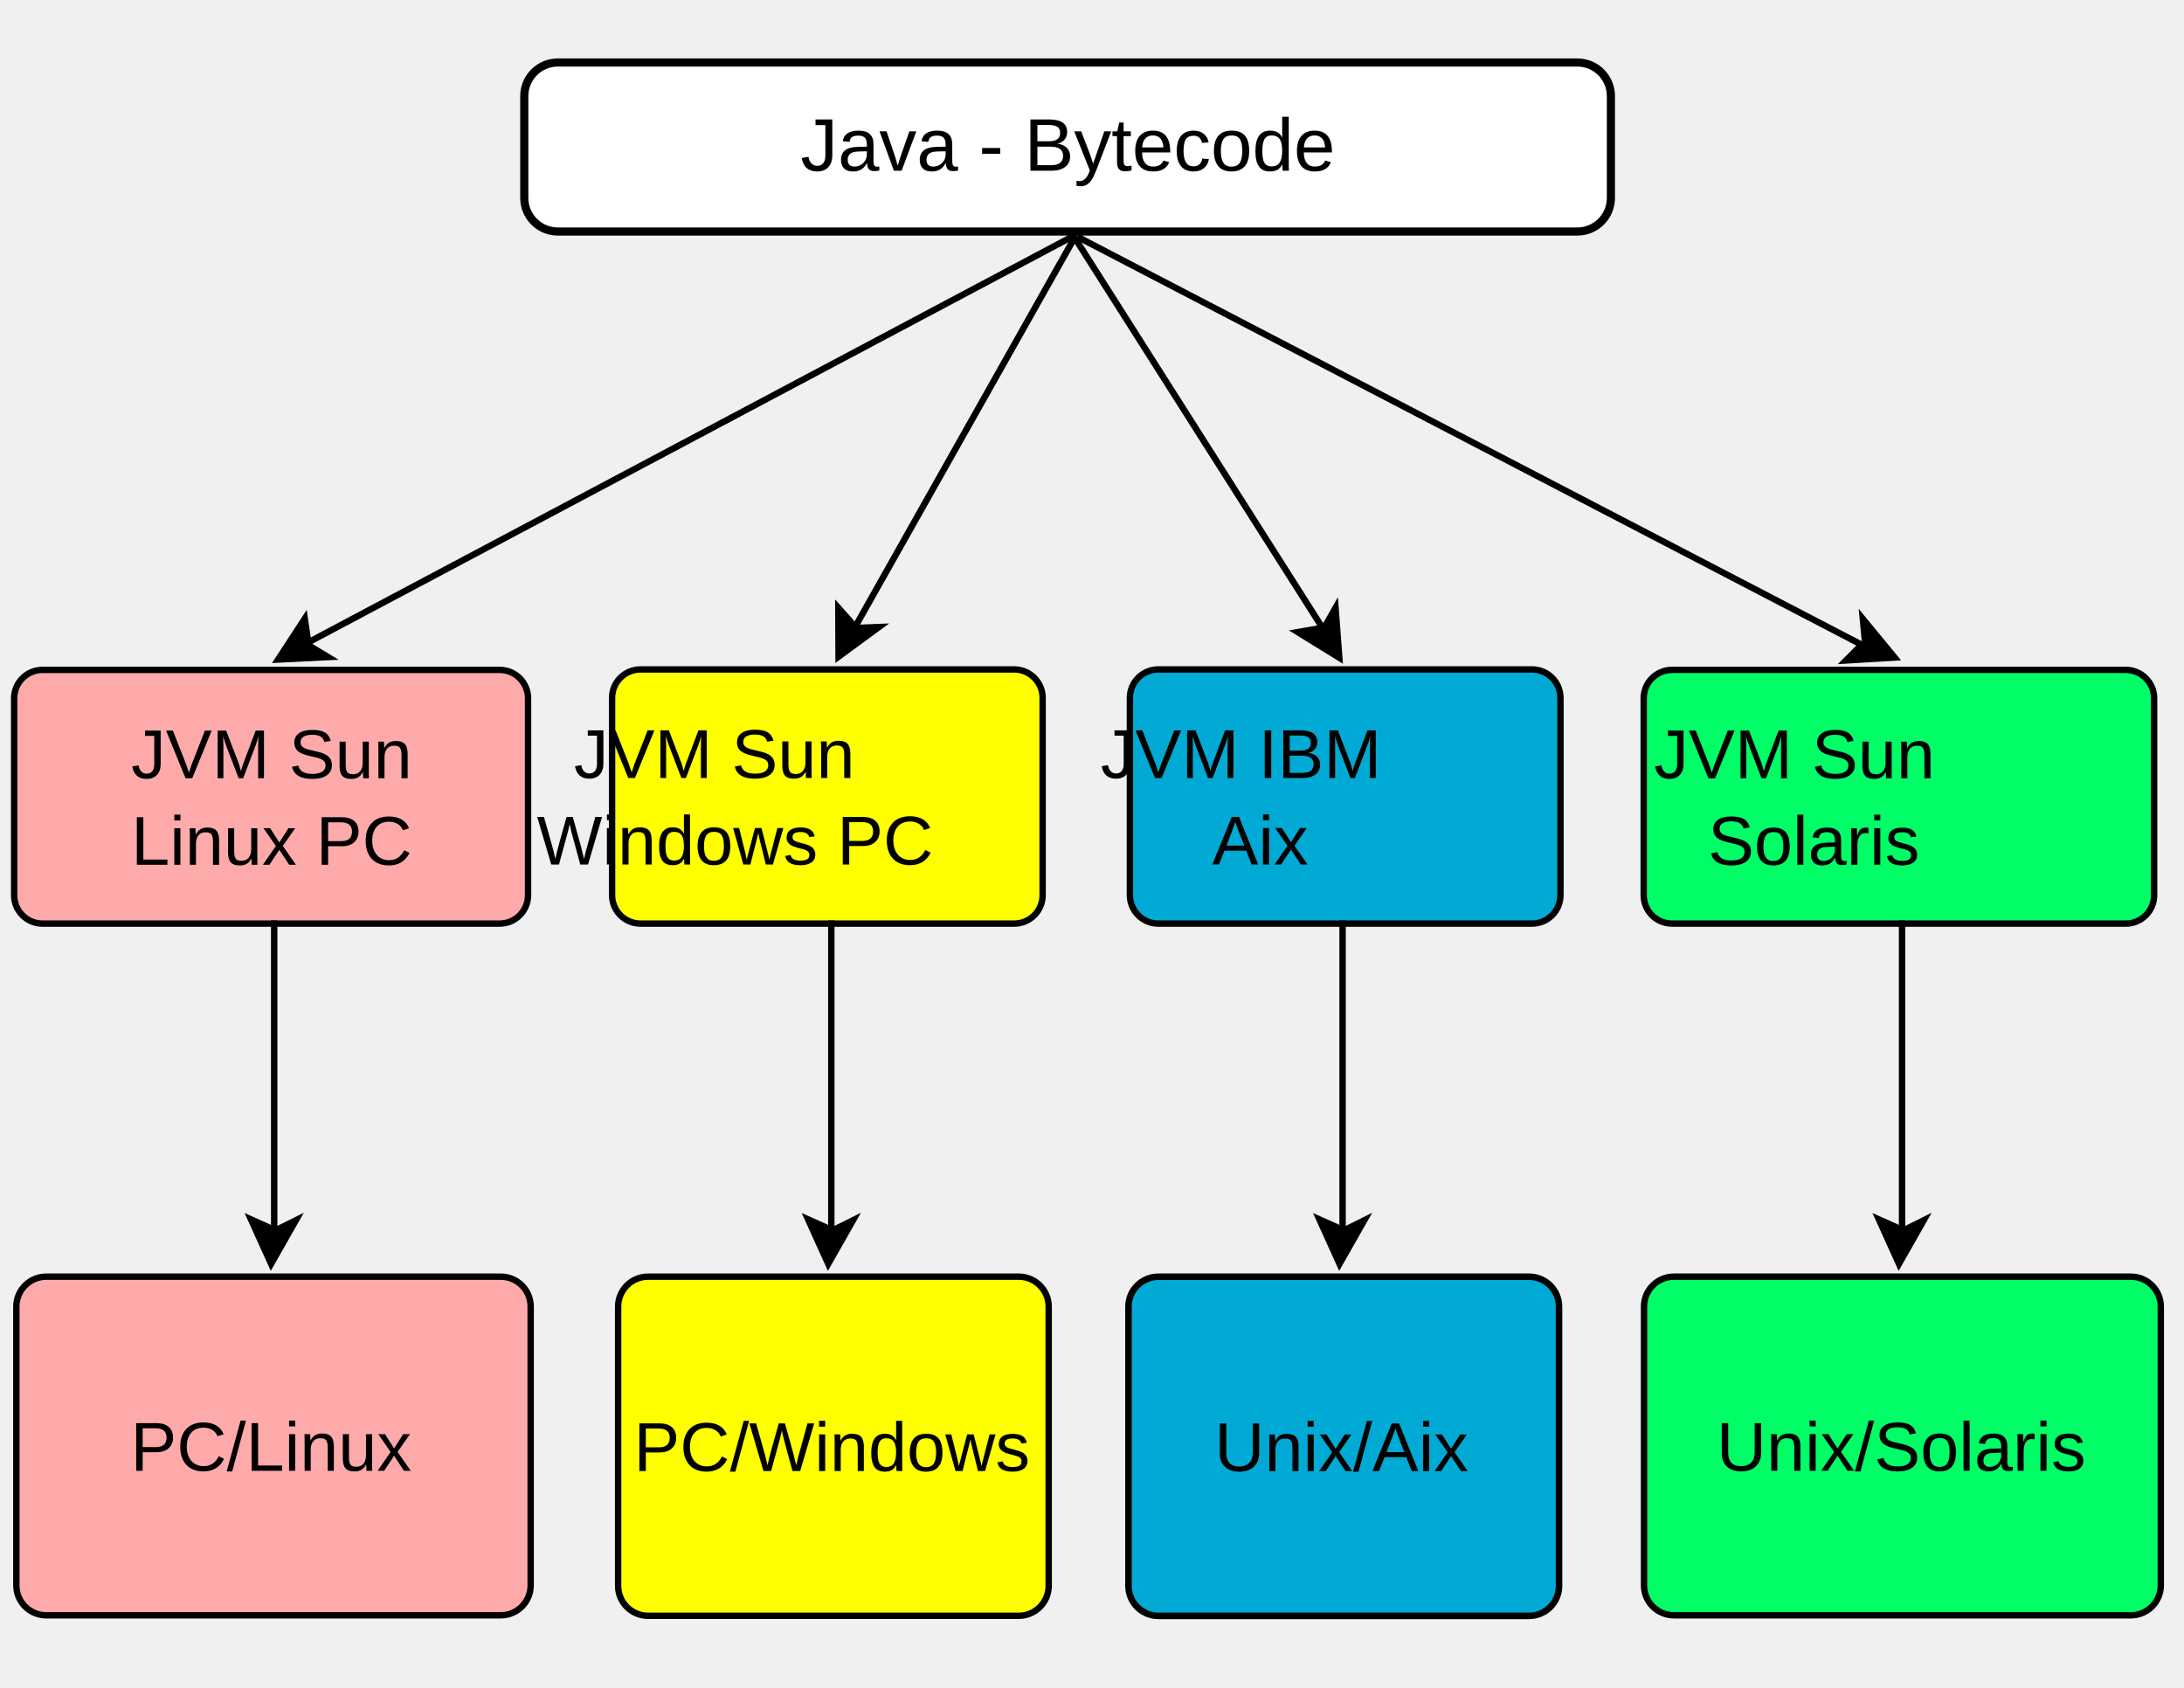
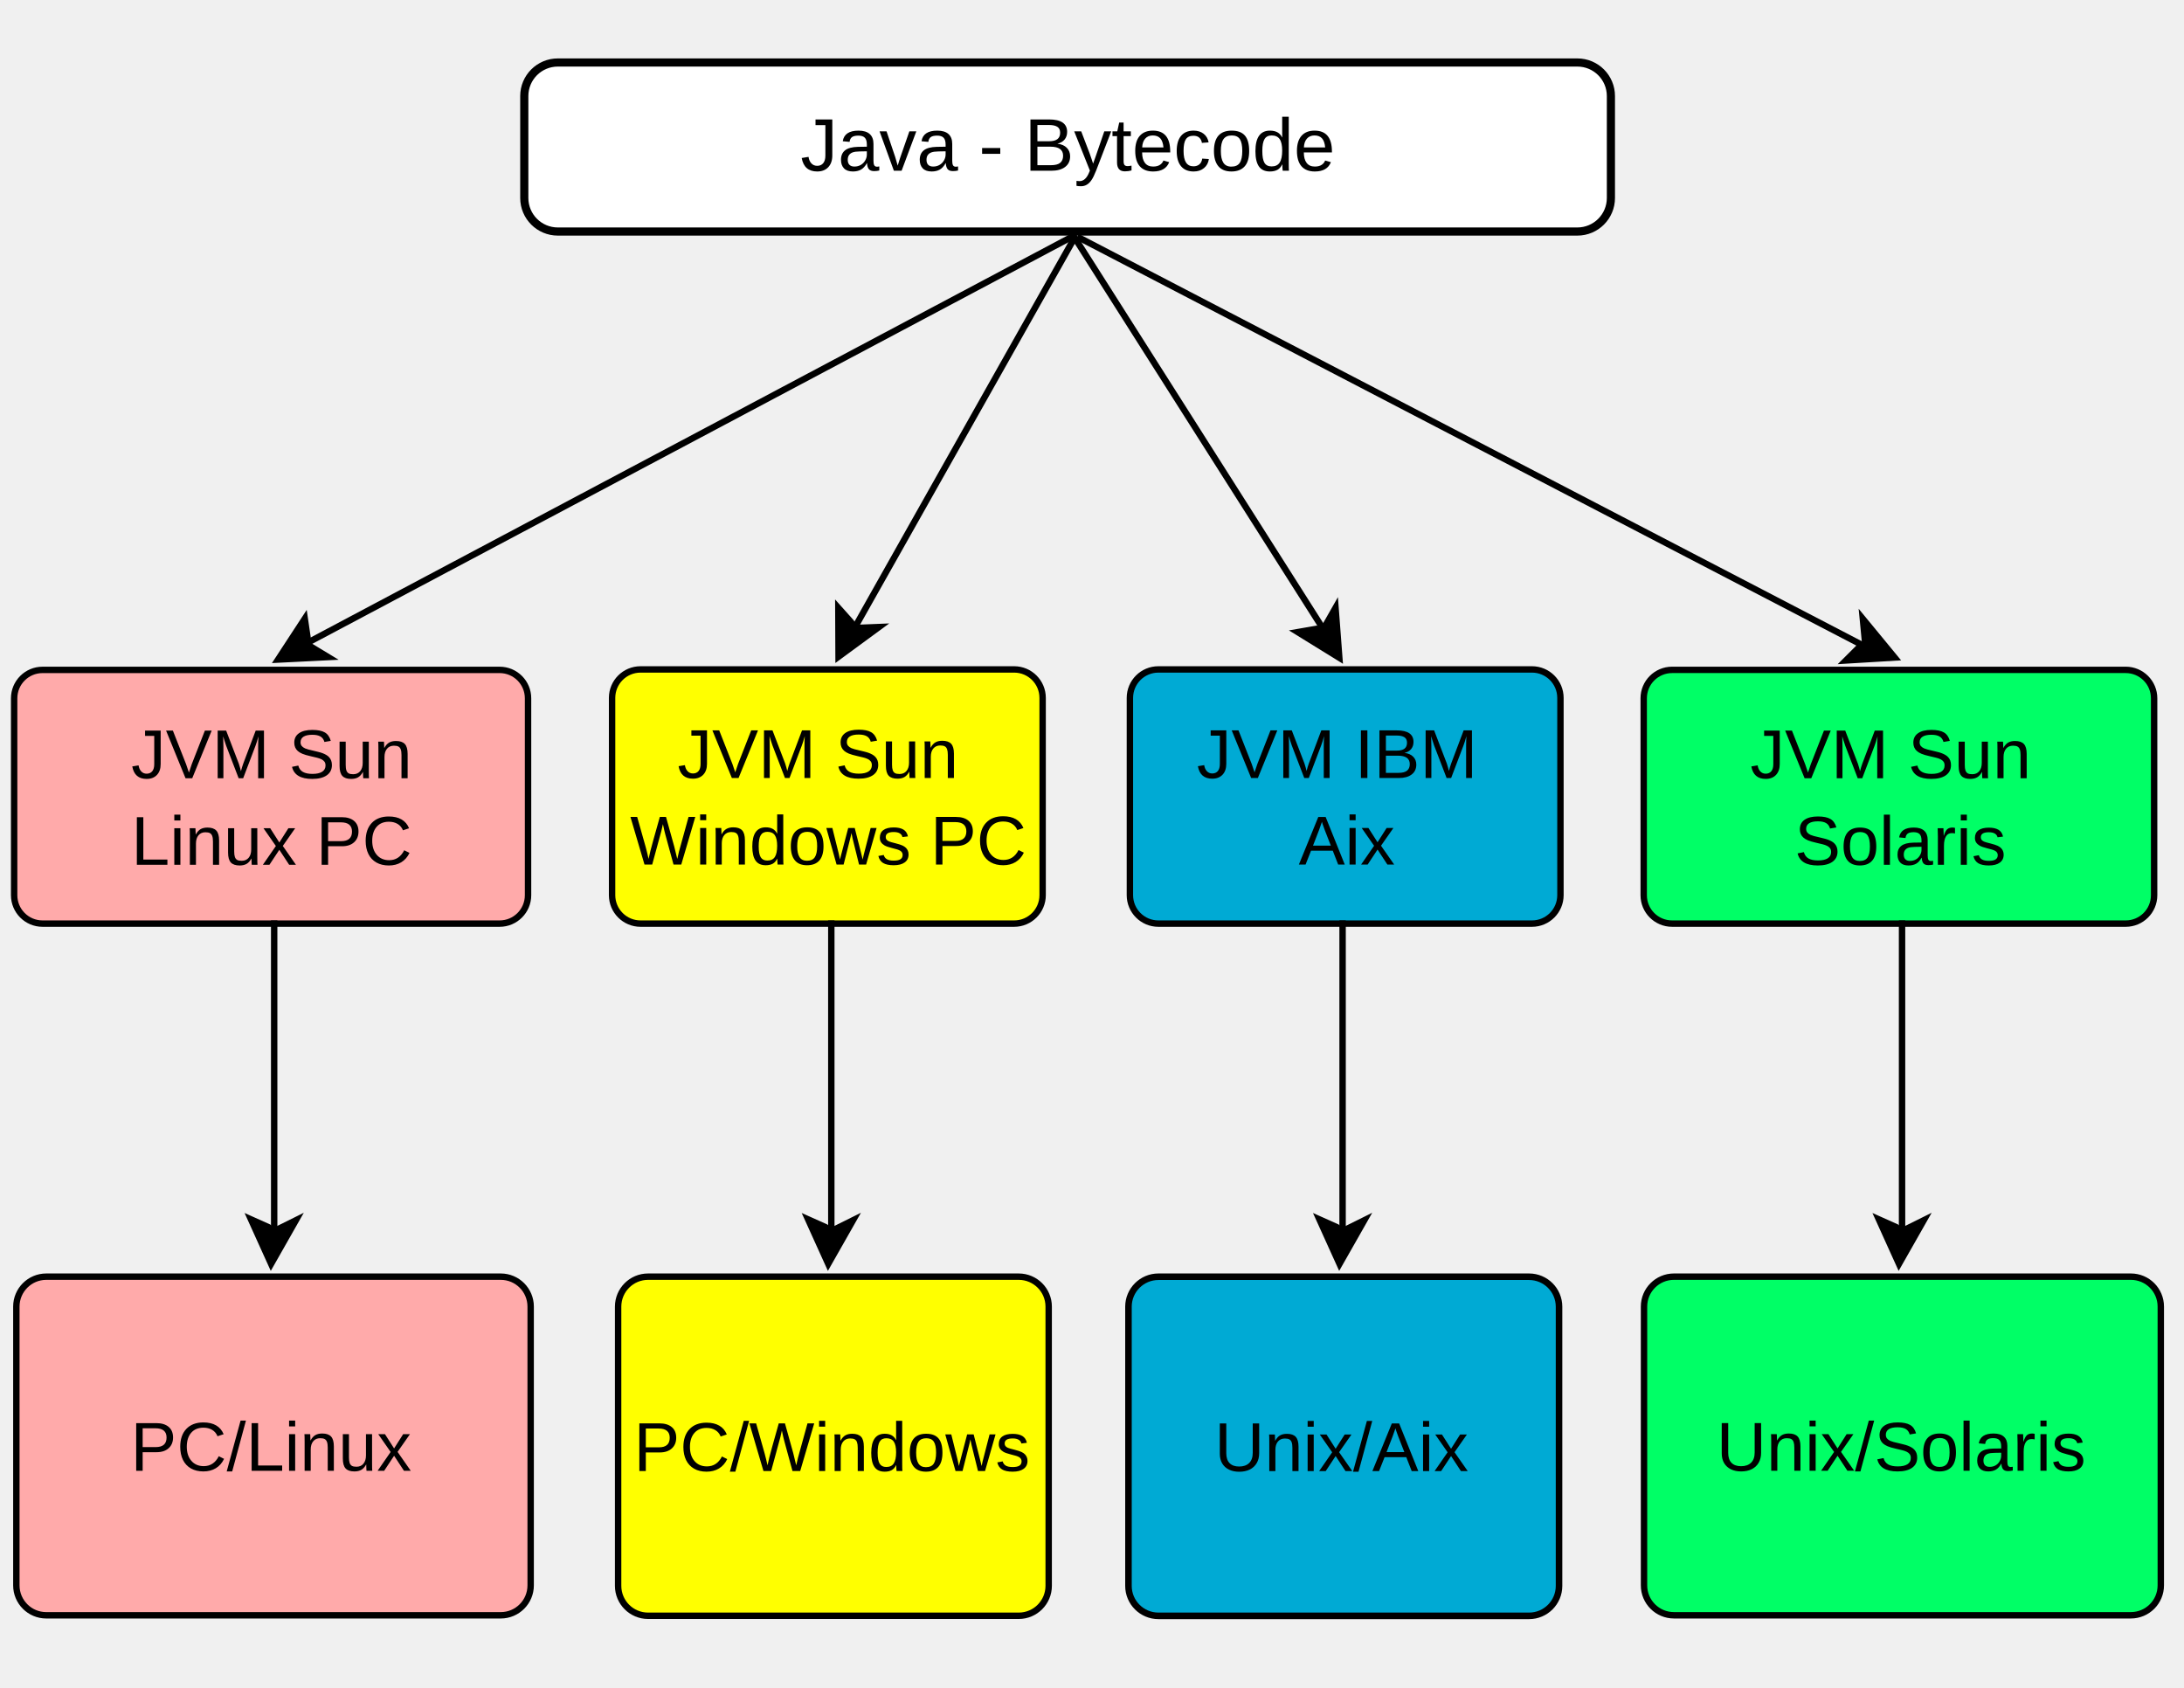
- <svg xmlns="http://www.w3.org/2000/svg" width="11in" height="8.5in" viewBox="0 0 990 765" id="svg2" version="1.1">
-   <defs id="defs4" />
-   <g id="layer1" transform="translate(0,-287.3622)">
-     <text xml:space="preserve" style="font-style:normal;font-variant:normal;font-weight:normal;font-stretch:normal;font-size:35px;line-height:125%;font-family:'Edo SZ';-inkscape-font-specification:'Edo SZ';letter-spacing:0px;word-spacing:0px;fill:#000000;fill-opacity:1;stroke:none;stroke-width:1px;stroke-linecap:butt;stroke-linejoin:miter;stroke-opacity:1" x="785.883" y="255.34" id="text4162">
-       <tspan id="tspan4164" x="785.883" y="255.34" />
+ <svg xmlns="http://www.w3.org/2000/svg" height="8.5in" viewBox="0 0 990 765" width="11in">
+   <g transform="translate(0 -287.3622)">
+     <text x="785.883" y="255.34">
+       <tspan x="785.883" y="255.34" />
    </text>
-     <text xml:space="preserve" style="font-style:normal;font-variant:normal;font-weight:normal;font-stretch:normal;font-size:35px;line-height:125%;font-family:'Edo SZ';-inkscape-font-specification:'Edo SZ';letter-spacing:0px;word-spacing:0px;fill:#000000;fill-opacity:1;stroke:none;stroke-width:1px;stroke-linecap:butt;stroke-linejoin:miter;stroke-opacity:1" x="222.807" y="564.643" id="text4212">
-       <tspan id="tspan4214" x="222.807" y="564.643" />
+     <text x="222.807" y="564.643">
+       <tspan x="222.807" y="564.643" />
    </text>
-     <g id="g4516" transform="matrix(0.9657818,0,0,0.9657818,-999.3574,16.10121)">
-       <rect ry="15.749" y="310.2" x="1280.839" height="79.331" width="510.02" id="rect4160" style="opacity:1;fill:#ffffff;fill-opacity:1;stroke:#000000;stroke-width:3.826;stroke-linecap:round;stroke-linejoin:miter;stroke-miterlimit:4;stroke-dasharray:none;stroke-dashoffset:0;stroke-opacity:1" />
-       <text id="text4170" y="361.004" x="1410.505" style="font-style:normal;font-variant:normal;font-weight:normal;font-stretch:normal;font-size:35px;line-height:125%;font-family:'Edo SZ';-inkscape-font-specification:'Edo SZ';letter-spacing:0px;word-spacing:0px;fill:#000000;fill-opacity:1;stroke:none;stroke-width:1px;stroke-linecap:butt;stroke-linejoin:miter;stroke-opacity:1" xml:space="preserve">
-         <tspan style="font-style:normal;font-variant:normal;font-weight:normal;font-stretch:normal;font-family:Arial;-inkscape-font-specification:Arial" y="361.004" x="1410.505" id="tspan4172">Java - Bytecode</tspan>
+     <g transform="matrix(.9657818 0 0 .9657818 -999.3574 16.10121)">
+       <rect fill="#fff" height="79.331" ry="15.749" stroke="#000" stroke-linecap="round" stroke-width="3.826" width="510.02" x="1280.839" y="310.2" />
+       <text font-family="Edo SZ" font-size="35" letter-spacing="0" word-spacing="0" x="1410.505" y="361.004">
+         <tspan font-family="Arial" x="1410.505" y="361.004">Java - Bytecode</tspan>
      </text>
-       <path id="path4180" d="M 1538.742,391.542 1179.834,582.135 Z" style="fill:none;fill-rule:evenodd;stroke:#000000;stroke-width:3;stroke-linecap:butt;stroke-linejoin:miter;stroke-miterlimit:4;stroke-dasharray:none;stroke-opacity:1" />
-       <path id="path4182" d="M 1540.398,391.96 1909.206,583.79 Z" style="fill:none;fill-rule:evenodd;stroke:#000000;stroke-width:3;stroke-linecap:butt;stroke-linejoin:miter;stroke-miterlimit:4;stroke-dasharray:none;stroke-opacity:1" />
-       <path id="path4184" d="M 1544.512,394.419 Z" style="fill:none;fill-rule:evenodd;stroke:#000000;stroke-width:3;stroke-linecap:butt;stroke-linejoin:miter;stroke-miterlimit:4;stroke-dasharray:none;stroke-opacity:1" />
-       <path id="path4186" d="m 1435.184,576.766 103.959,-184.404 116.336,183.167 0,0" style="fill:none;fill-rule:evenodd;stroke:#000000;stroke-width:3;stroke-linecap:butt;stroke-linejoin:miter;stroke-miterlimit:4;stroke-dasharray:none;stroke-opacity:1" />
-       <path id="path4188" d="m 1163.351,591.505 15.072,-23.035 1.706,11.659 -0.284,2.559 12.228,7.394 z" style="fill:#000000;fill-rule:evenodd;stroke:#000000;stroke-width:1px;stroke-linecap:butt;stroke-linejoin:miter;stroke-opacity:1" />
-       <path style="fill:#000000;fill-rule:evenodd;stroke:#000000;stroke-width:1px;stroke-linecap:butt;stroke-linejoin:miter;stroke-opacity:1" d="m 1427.35,591.03 -0.121,-27.527 7.85,8.788 1.173,2.292 14.278,-0.571 z" id="path4190" />
-       <path id="path4192" d="m 1926.067,590.341 -27.478,1.647 8.339,-8.326 2.224,-1.299 -1.362,-14.225 z" style="fill:#000000;fill-rule:evenodd;stroke:#000000;stroke-width:1px;stroke-linecap:butt;stroke-linejoin:miter;stroke-opacity:1" />
-       <path style="fill:#000000;fill-rule:evenodd;stroke:#000000;stroke-width:1px;stroke-linecap:butt;stroke-linejoin:miter;stroke-opacity:1" d="m 1664.529,591.447 -23.419,-14.467 11.611,-2.009 2.566,0.218 7.073,-12.417 z" id="path4194" />
-       <g transform="translate(451.76,-909.537)" id="g4428">
-         <rect style="opacity:1;fill:#00ff66;fill-opacity:1;stroke:#000000;stroke-width:3;stroke-linecap:round;stroke-linejoin:miter;stroke-miterlimit:4;stroke-dasharray:none;stroke-dashoffset:0;stroke-opacity:1" id="rect4196" width="239.574" height="119.082" x="1354.488" y="1504.781" ry="13.336" />
-         <text xml:space="preserve" style="font-style:normal;font-variant:normal;font-weight:normal;font-stretch:normal;font-size:32.5px;line-height:125%;font-family:Arial;-inkscape-font-specification:Arial;text-align:center;letter-spacing:0px;word-spacing:0px;text-anchor:middle;fill:#000000;fill-opacity:1;stroke:none;stroke-width:1px;stroke-linecap:butt;stroke-linejoin:miter;stroke-opacity:1" x="1474.935" y="1555.641" id="text4206">
-           <tspan id="tspan4208" x="1474.935" y="1555.641">JVM Sun</tspan>
-           <tspan x="1474.935" y="1596.266" id="tspan4210">Solaris</tspan>
+       <g stroke="#000">
+         <path d="m1538.742 391.542-358.908 190.592z" fill="none" stroke-width="3" />
+         <path d="m1540.398 391.96 368.808 191.83z" fill="none" stroke-width="3" />
+         <path d="m1435.184 576.766 103.959-184.404 116.336 183.167" fill="none" stroke-width="3" />
+         <path d="m1163.351 591.505 15.072-23.035 1.706 11.659-.284 2.559 12.228 7.394z" fill-rule="evenodd" />
+         <path d="m1427.35 591.03-.121-27.527 7.85 8.788 1.173 2.292 14.278-.571z" fill-rule="evenodd" />
+         <path d="m1926.067 590.341-27.478 1.647 8.339-8.326 2.224-1.299-1.362-14.225z" fill-rule="evenodd" />
+         <path d="m1664.529 591.447-23.419-14.467 11.611-2.009 2.566.218 7.073-12.417z" fill-rule="evenodd" />
+       </g>
+       <g transform="translate(451.76 -909.537)">
+         <rect fill="#0f6" height="119.082" ry="13.336" stroke="#000" stroke-linecap="round" stroke-width="3" width="239.574" x="1354.488" y="1504.781" />
+         <text font-family="Arial" font-size="32.5" letter-spacing="0" text-anchor="middle" word-spacing="0" x="1474.935" y="1555.641">
+           <tspan x="1474.935" y="1555.641">JVM Sun</tspan>
+           <tspan x="1474.935" y="1596.266">Solaris</tspan>
        </text>
      </g>
-       <g transform="translate(520.6125,-907.2518)" id="g4416">
-         <rect ry="13.36" y="1502.284" x="801.439" height="119.293" width="202.08" id="rect4198" style="opacity:1;fill:#ffff00;fill-opacity:1;stroke:#000000;stroke-width:3;stroke-linecap:round;stroke-linejoin:miter;stroke-miterlimit:4;stroke-dasharray:none;stroke-dashoffset:0;stroke-opacity:1" />
-         <text id="text4216" y="1553.251" x="902.931" style="font-style:normal;font-variant:normal;font-weight:normal;font-stretch:normal;font-size:35px;line-height:125%;font-family:Arial;-inkscape-font-specification:Arial;text-align:center;letter-spacing:0px;word-spacing:0px;text-anchor:middle;fill:#000000;fill-opacity:1;stroke:none;stroke-width:1px;stroke-linecap:butt;stroke-linejoin:miter;stroke-opacity:1" xml:space="preserve">
-           <tspan y="1553.251" x="902.931" id="tspan4218" style="font-size:32.5px">JVM Sun</tspan>
-           <tspan id="tspan4220" y="1593.876" x="902.931" style="font-size:32.5px">Windows PC</tspan>
+       <g transform="translate(520.6125 -907.2518)">
+         <rect fill="#ff0" height="119.293" ry="13.36" stroke="#000" stroke-linecap="round" stroke-width="3" width="202.08" x="801.439" y="1502.284" />
+         <text font-family="Arial" font-size="35" letter-spacing="0" text-anchor="middle" word-spacing="0" x="902.931" y="1553.251">
+           <tspan font-size="32.5" x="902.931" y="1553.251">JVM Sun</tspan>
+           <tspan font-size="32.5" x="902.931" y="1593.876">Windows PC</tspan>
        </text>
      </g>
-       <g transform="translate(479.6289,-912.8211)" id="g4422">
-         <rect style="opacity:1;fill:#00aad4;fill-opacity:1;stroke:#000000;stroke-width:3;stroke-linecap:round;stroke-linejoin:miter;stroke-miterlimit:4;stroke-dasharray:none;stroke-dashoffset:0;stroke-opacity:1" id="rect4202" width="202.08" height="119.293" x="1085.462" y="1507.854" ry="13.36" />
-         <text id="text4238" y="1558.82" x="1187.281" style="font-style:normal;font-variant:normal;font-weight:normal;font-stretch:normal;font-size:32.5px;line-height:125%;font-family:Arial;-inkscape-font-specification:Arial;text-align:center;letter-spacing:0px;word-spacing:0px;text-anchor:middle;fill:#000000;fill-opacity:1;stroke:none;stroke-width:1px;stroke-linecap:butt;stroke-linejoin:miter;stroke-opacity:1" xml:space="preserve">
-           <tspan y="1558.82" x="1187.281" id="tspan4240">JVM IBM</tspan>
-           <tspan id="tspan4242" y="1599.445" x="1187.281">Aix</tspan>
+       <g transform="translate(479.6289 -912.8211)">
+         <rect fill="#00aad4" height="119.293" ry="13.36" stroke="#000" stroke-linecap="round" stroke-width="3" width="202.08" x="1085.462" y="1507.854" />
+         <text font-family="Arial" font-size="32.5" letter-spacing="0" text-anchor="middle" word-spacing="0" x="1187.281" y="1558.82">
+           <tspan x="1187.281" y="1558.82">JVM IBM</tspan>
+           <tspan x="1187.281" y="1599.445">Aix</tspan>
        </text>
      </g>
-       <g transform="translate(656.1095,-882.8496)" id="g4410">
-         <rect ry="13.335" y="1478.102" x="385.294" height="119.073" width="241.205" id="rect4204" style="opacity:1;fill:#ffaaaa;fill-opacity:1;stroke:#000000;stroke-width:3;stroke-linecap:round;stroke-linejoin:miter;stroke-miterlimit:4;stroke-dasharray:none;stroke-dashoffset:0;stroke-opacity:1" />
-         <text xml:space="preserve" style="font-style:normal;font-variant:normal;font-weight:normal;font-stretch:normal;font-size:32.5px;line-height:125%;font-family:Arial;-inkscape-font-specification:Arial;letter-spacing:0px;word-spacing:0px;fill:#000000;fill-opacity:1;stroke:none;stroke-width:1px;stroke-linecap:butt;stroke-linejoin:miter;stroke-opacity:1" x="440.223" y="1528.958" id="text4244">
-           <tspan id="tspan4246" x="440.223" y="1528.958">JVM Sun</tspan>
-           <tspan x="440.223" y="1569.583" id="tspan4248">Linux PC</tspan>
+       <g transform="translate(656.1095 -882.8496)">
+         <rect fill="#faa" height="119.073" ry="13.335" stroke="#000" stroke-linecap="round" stroke-width="3" width="241.205" x="385.294" y="1478.102" />
+         <text font-family="Arial" font-size="32.5" letter-spacing="0" word-spacing="0" x="440.223" y="1528.958">
+           <tspan x="440.223" y="1528.958">JVM Sun</tspan>
+           <tspan x="440.223" y="1569.583">Linux PC</tspan>
        </text>
      </g>
-       <g transform="translate(1368.875,-565.1163)" id="g4322">
-         <path style="fill:none;fill-rule:evenodd;stroke:#000000;stroke-width:3;stroke-linecap:butt;stroke-linejoin:miter;stroke-miterlimit:4;stroke-dasharray:none;stroke-opacity:1" d="m 558.631,1277.944 0,144.186" id="path4316" />
-         <path style="fill:#000000;fill-rule:evenodd;stroke:#000000;stroke-width:1px;stroke-linecap:butt;stroke-linejoin:miter;stroke-opacity:1" d="m 557.082,1441.32 -11.353,-25.077 10.755,4.815 2.007,1.613 12.8,-6.353 z" id="path4320" />
+       <g stroke="#000" transform="translate(1368.875 -565.1163)">
+         <path d="m558.631 1277.944v144.186" fill="none" stroke-width="3" />
+         <path d="m557.082 1441.32-11.353-25.077 10.755 4.815 2.007 1.613 12.8-6.353z" fill-rule="evenodd" />
      </g>
-       <g transform="translate(603.7553,-212.7287)" id="g4434">
-         <rect style="opacity:1;fill:#ffaaaa;fill-opacity:1;stroke:#000000;stroke-width:3;stroke-linecap:round;stroke-linejoin:miter;stroke-miterlimit:4;stroke-dasharray:none;stroke-dashoffset:0;stroke-opacity:1" id="rect4308" width="241.399" height="158.923" x="438.684" y="1092.74" ry="14.046" />
-         <text id="text4256" y="1183.833" x="492.265" style="font-style:normal;font-variant:normal;font-weight:normal;font-stretch:normal;font-size:32.5px;line-height:125%;font-family:Arial;-inkscape-font-specification:Arial;letter-spacing:0px;word-spacing:0px;fill:#000000;fill-opacity:1;stroke:none;stroke-width:1px;stroke-linecap:butt;stroke-linejoin:miter;stroke-opacity:1" xml:space="preserve">
-           <tspan id="tspan4260" y="1183.833" x="492.265">PC/Linux</tspan>
+       <g transform="translate(603.7553 -212.7287)">
+         <rect fill="#faa" height="158.923" ry="14.046" stroke="#000" stroke-linecap="round" stroke-width="3" width="241.399" x="438.684" y="1092.74" />
+         <text font-family="Arial" font-size="32.5" letter-spacing="0" word-spacing="0" x="492.265" y="1183.833">
+           <tspan x="492.265" y="1183.833">PC/Linux</tspan>
        </text>
      </g>
-       <g transform="translate(535.1506,-231.2196)" id="g4439">
-         <rect ry="14.066" y="1111.231" x="789.733" height="159.15" width="202.092" id="rect4310" style="opacity:1;fill:#ffff00;fill-opacity:1;stroke:#000000;stroke-width:3;stroke-linecap:round;stroke-linejoin:miter;stroke-miterlimit:4;stroke-dasharray:none;stroke-dashoffset:0;stroke-opacity:1" />
-         <text xml:space="preserve" style="font-style:normal;font-variant:normal;font-weight:normal;font-stretch:normal;font-size:32.5px;line-height:125%;font-family:Arial;-inkscape-font-specification:Arial;letter-spacing:0px;word-spacing:0px;fill:#000000;fill-opacity:1;stroke:none;stroke-width:1px;stroke-linecap:butt;stroke-linejoin:miter;stroke-opacity:1" x="797.032" y="1202.438" id="text4296">
-           <tspan x="797.032" y="1202.438" id="tspan4298">PC/Windows</tspan>
+       <g transform="translate(535.1506 -231.2196)">
+         <rect fill="#ff0" height="159.15" ry="14.066" stroke="#000" stroke-linecap="round" stroke-width="3" width="202.092" x="789.733" y="1111.231" />
+         <text font-family="Arial" font-size="32.5" letter-spacing="0" word-spacing="0" x="797.032" y="1202.438">
+           <tspan x="797.032" y="1202.438">PC/Windows</tspan>
        </text>
      </g>
-       <g transform="translate(499.1041,-262.581)" id="g4444">
-         <rect style="opacity:1;fill:#00aad4;fill-opacity:1;stroke:#000000;stroke-width:3.068;stroke-linecap:round;stroke-linejoin:miter;stroke-miterlimit:4;stroke-dasharray:none;stroke-dashoffset:0;stroke-opacity:1" id="rect4312" width="202.092" height="159.15" x="1065.315" y="1142.626" ry="14.066" />
-         <text xml:space="preserve" style="font-style:normal;font-variant:normal;font-weight:normal;font-stretch:normal;font-size:32.5px;line-height:125%;font-family:Arial;-inkscape-font-specification:Arial;letter-spacing:0px;word-spacing:0px;fill:#000000;fill-opacity:1;stroke:none;stroke-width:1px;stroke-linecap:butt;stroke-linejoin:miter;stroke-opacity:1" x="1105.693" y="1233.833" id="text4300">
-           <tspan x="1105.693" y="1233.833" id="tspan4302">Unix/Aix</tspan>
+       <g transform="translate(499.1041 -262.581)">
+         <rect fill="#00aad4" height="159.15" ry="14.066" stroke="#000" stroke-linecap="round" stroke-width="3.068" width="202.092" x="1065.315" y="1142.626" />
+         <text font-family="Arial" font-size="32.5" letter-spacing="0" word-spacing="0" x="1105.693" y="1233.833">
+           <tspan x="1105.693" y="1233.833">Unix/Aix</tspan>
        </text>
      </g>
-       <g transform="translate(490.9645,-242.9644)" id="g4449">
-         <rect ry="14.045" y="1122.975" x="1315.432" height="158.916" width="242.556" id="rect4314" style="opacity:1;fill:#00ff66;fill-opacity:1;stroke:#000000;stroke-width:3;stroke-linecap:round;stroke-linejoin:miter;stroke-miterlimit:4;stroke-dasharray:none;stroke-dashoffset:0;stroke-opacity:1" />
-         <text id="text4304" y="1214.066" x="1349.414" style="font-style:normal;font-variant:normal;font-weight:normal;font-stretch:normal;font-size:32.5px;line-height:125%;font-family:Arial;-inkscape-font-specification:Arial;letter-spacing:0px;word-spacing:0px;fill:#000000;fill-opacity:1;stroke:none;stroke-width:1px;stroke-linecap:butt;stroke-linejoin:miter;stroke-opacity:1" xml:space="preserve">
-           <tspan id="tspan4306" y="1214.066" x="1349.414">Unix/Solaris</tspan>
+       <g transform="translate(490.9645 -242.9644)">
+         <rect fill="#0f6" height="158.916" ry="14.045" stroke="#000" stroke-linecap="round" stroke-width="3" width="242.556" x="1315.432" y="1122.975" />
+         <text font-family="Arial" font-size="32.5" letter-spacing="0" word-spacing="0" x="1349.414" y="1214.066">
+           <tspan x="1349.414" y="1214.066">Unix/Solaris</tspan>
        </text>
      </g>
-       <g transform="translate(604.8227,-565.1163)" id="g4376">
-         <path id="path4378" d="m 558.631,1277.944 0,144.186" style="fill:none;fill-rule:evenodd;stroke:#000000;stroke-width:3;stroke-linecap:butt;stroke-linejoin:miter;stroke-miterlimit:4;stroke-dasharray:none;stroke-opacity:1" />
-         <path id="path4380" d="m 557.082,1441.32 -11.353,-25.077 10.755,4.815 2.007,1.613 12.8,-6.353 z" style="fill:#000000;fill-rule:evenodd;stroke:#000000;stroke-width:1px;stroke-linecap:butt;stroke-linejoin:miter;stroke-opacity:1" />
+       <g stroke="#000" transform="translate(604.8227 -565.1163)">
+         <path d="m558.631 1277.944v144.186" fill="none" stroke-width="3" />
+         <path d="m557.082 1441.32-11.353-25.077 10.755 4.815 2.007 1.613 12.8-6.353z" fill-rule="evenodd" />
      </g>
-       <g id="g4382" transform="translate(866.3172,-565.1163)">
-         <path style="fill:none;fill-rule:evenodd;stroke:#000000;stroke-width:3;stroke-linecap:butt;stroke-linejoin:miter;stroke-miterlimit:4;stroke-dasharray:none;stroke-opacity:1" d="m 558.631,1277.944 0,144.186" id="path4384" />
-         <path style="fill:#000000;fill-rule:evenodd;stroke:#000000;stroke-width:1px;stroke-linecap:butt;stroke-linejoin:miter;stroke-opacity:1" d="m 557.082,1441.32 -11.353,-25.077 10.755,4.815 2.007,1.613 12.8,-6.353 z" id="path4386" />
+       <g stroke="#000" transform="translate(866.3172 -565.1163)">
+         <path d="m558.631 1277.944v144.186" fill="none" stroke-width="3" />
+         <path d="m557.082 1441.32-11.353-25.077 10.755 4.815 2.007 1.613 12.8-6.353z" fill-rule="evenodd" />
      </g>
-       <g transform="translate(1106.291,-565.1163)" id="g4388">
-         <path id="path4390" d="m 558.631,1277.944 0,144.186" style="fill:none;fill-rule:evenodd;stroke:#000000;stroke-width:3;stroke-linecap:butt;stroke-linejoin:miter;stroke-miterlimit:4;stroke-dasharray:none;stroke-opacity:1" />
-         <path id="path4392" d="m 557.082,1441.32 -11.353,-25.077 10.755,4.815 2.007,1.613 12.8,-6.353 z" style="fill:#000000;fill-rule:evenodd;stroke:#000000;stroke-width:1px;stroke-linecap:butt;stroke-linejoin:miter;stroke-opacity:1" />
+       <g stroke="#000" transform="translate(1106.291 -565.1163)">
+         <path d="m558.631 1277.944v144.186" fill="none" stroke-width="3" />
+         <path d="m557.082 1441.32-11.353-25.077 10.755 4.815 2.007 1.613 12.8-6.353z" fill-rule="evenodd" />
      </g>
    </g>
  </g>
</svg>
